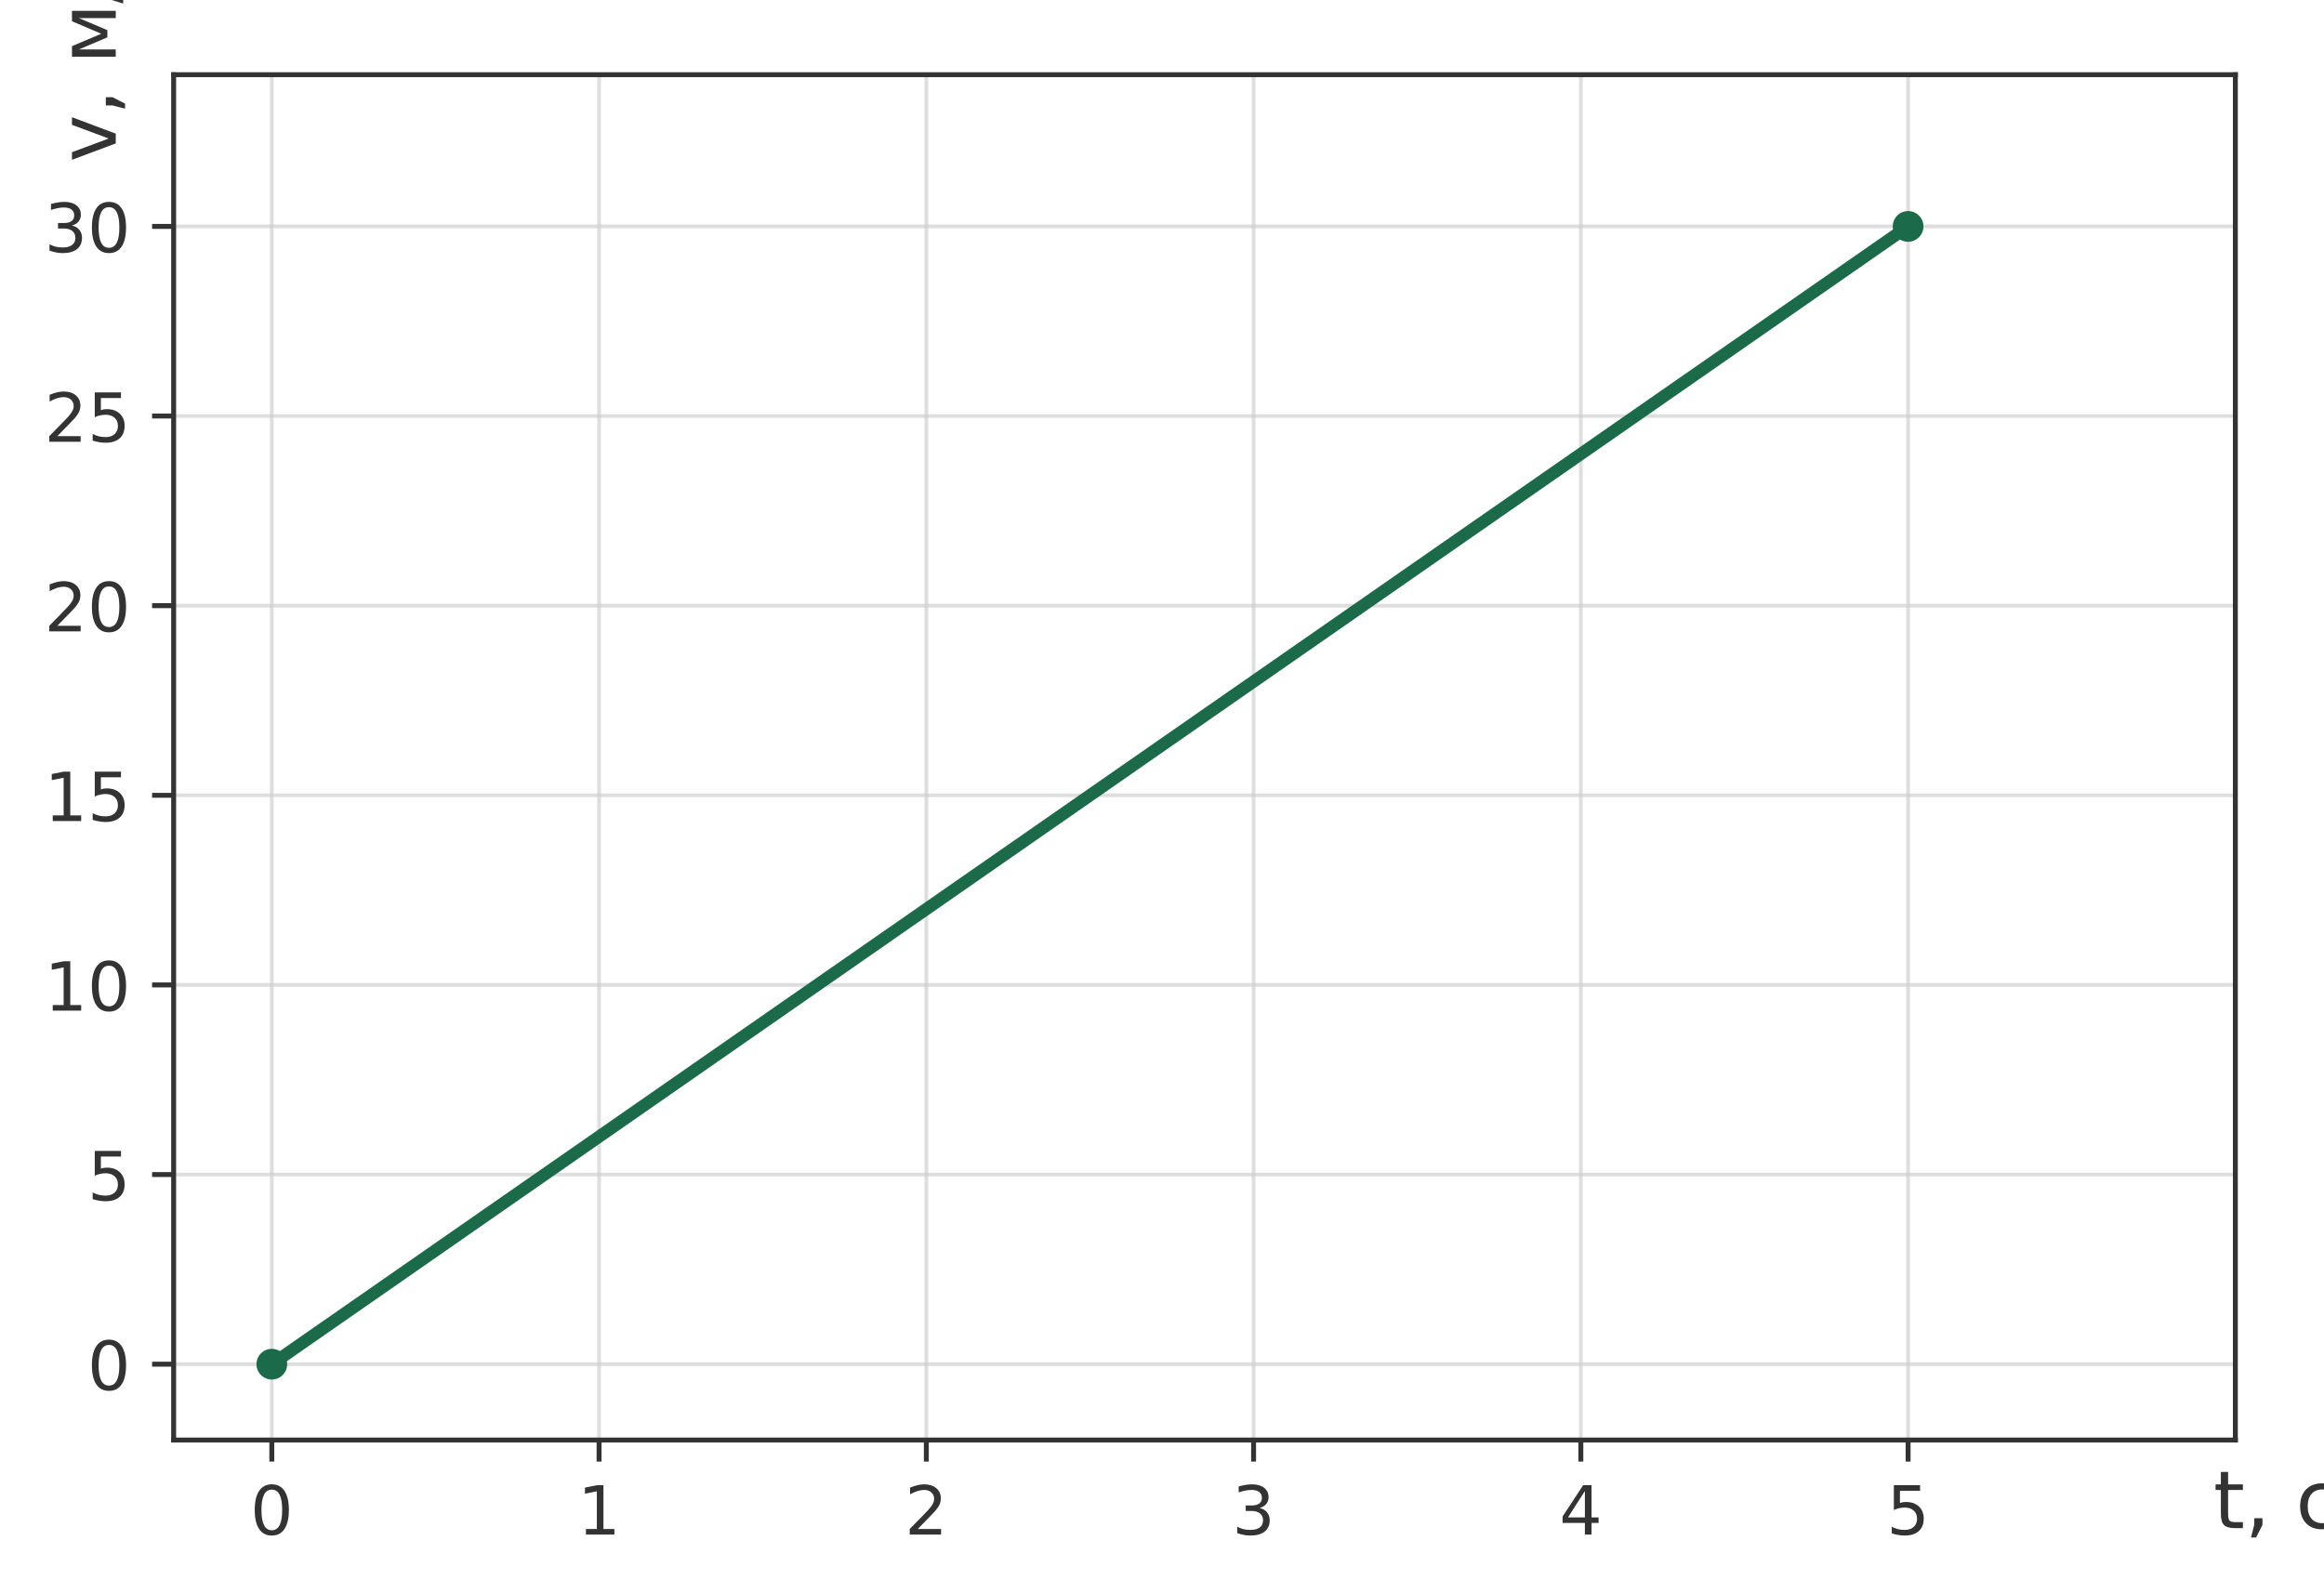
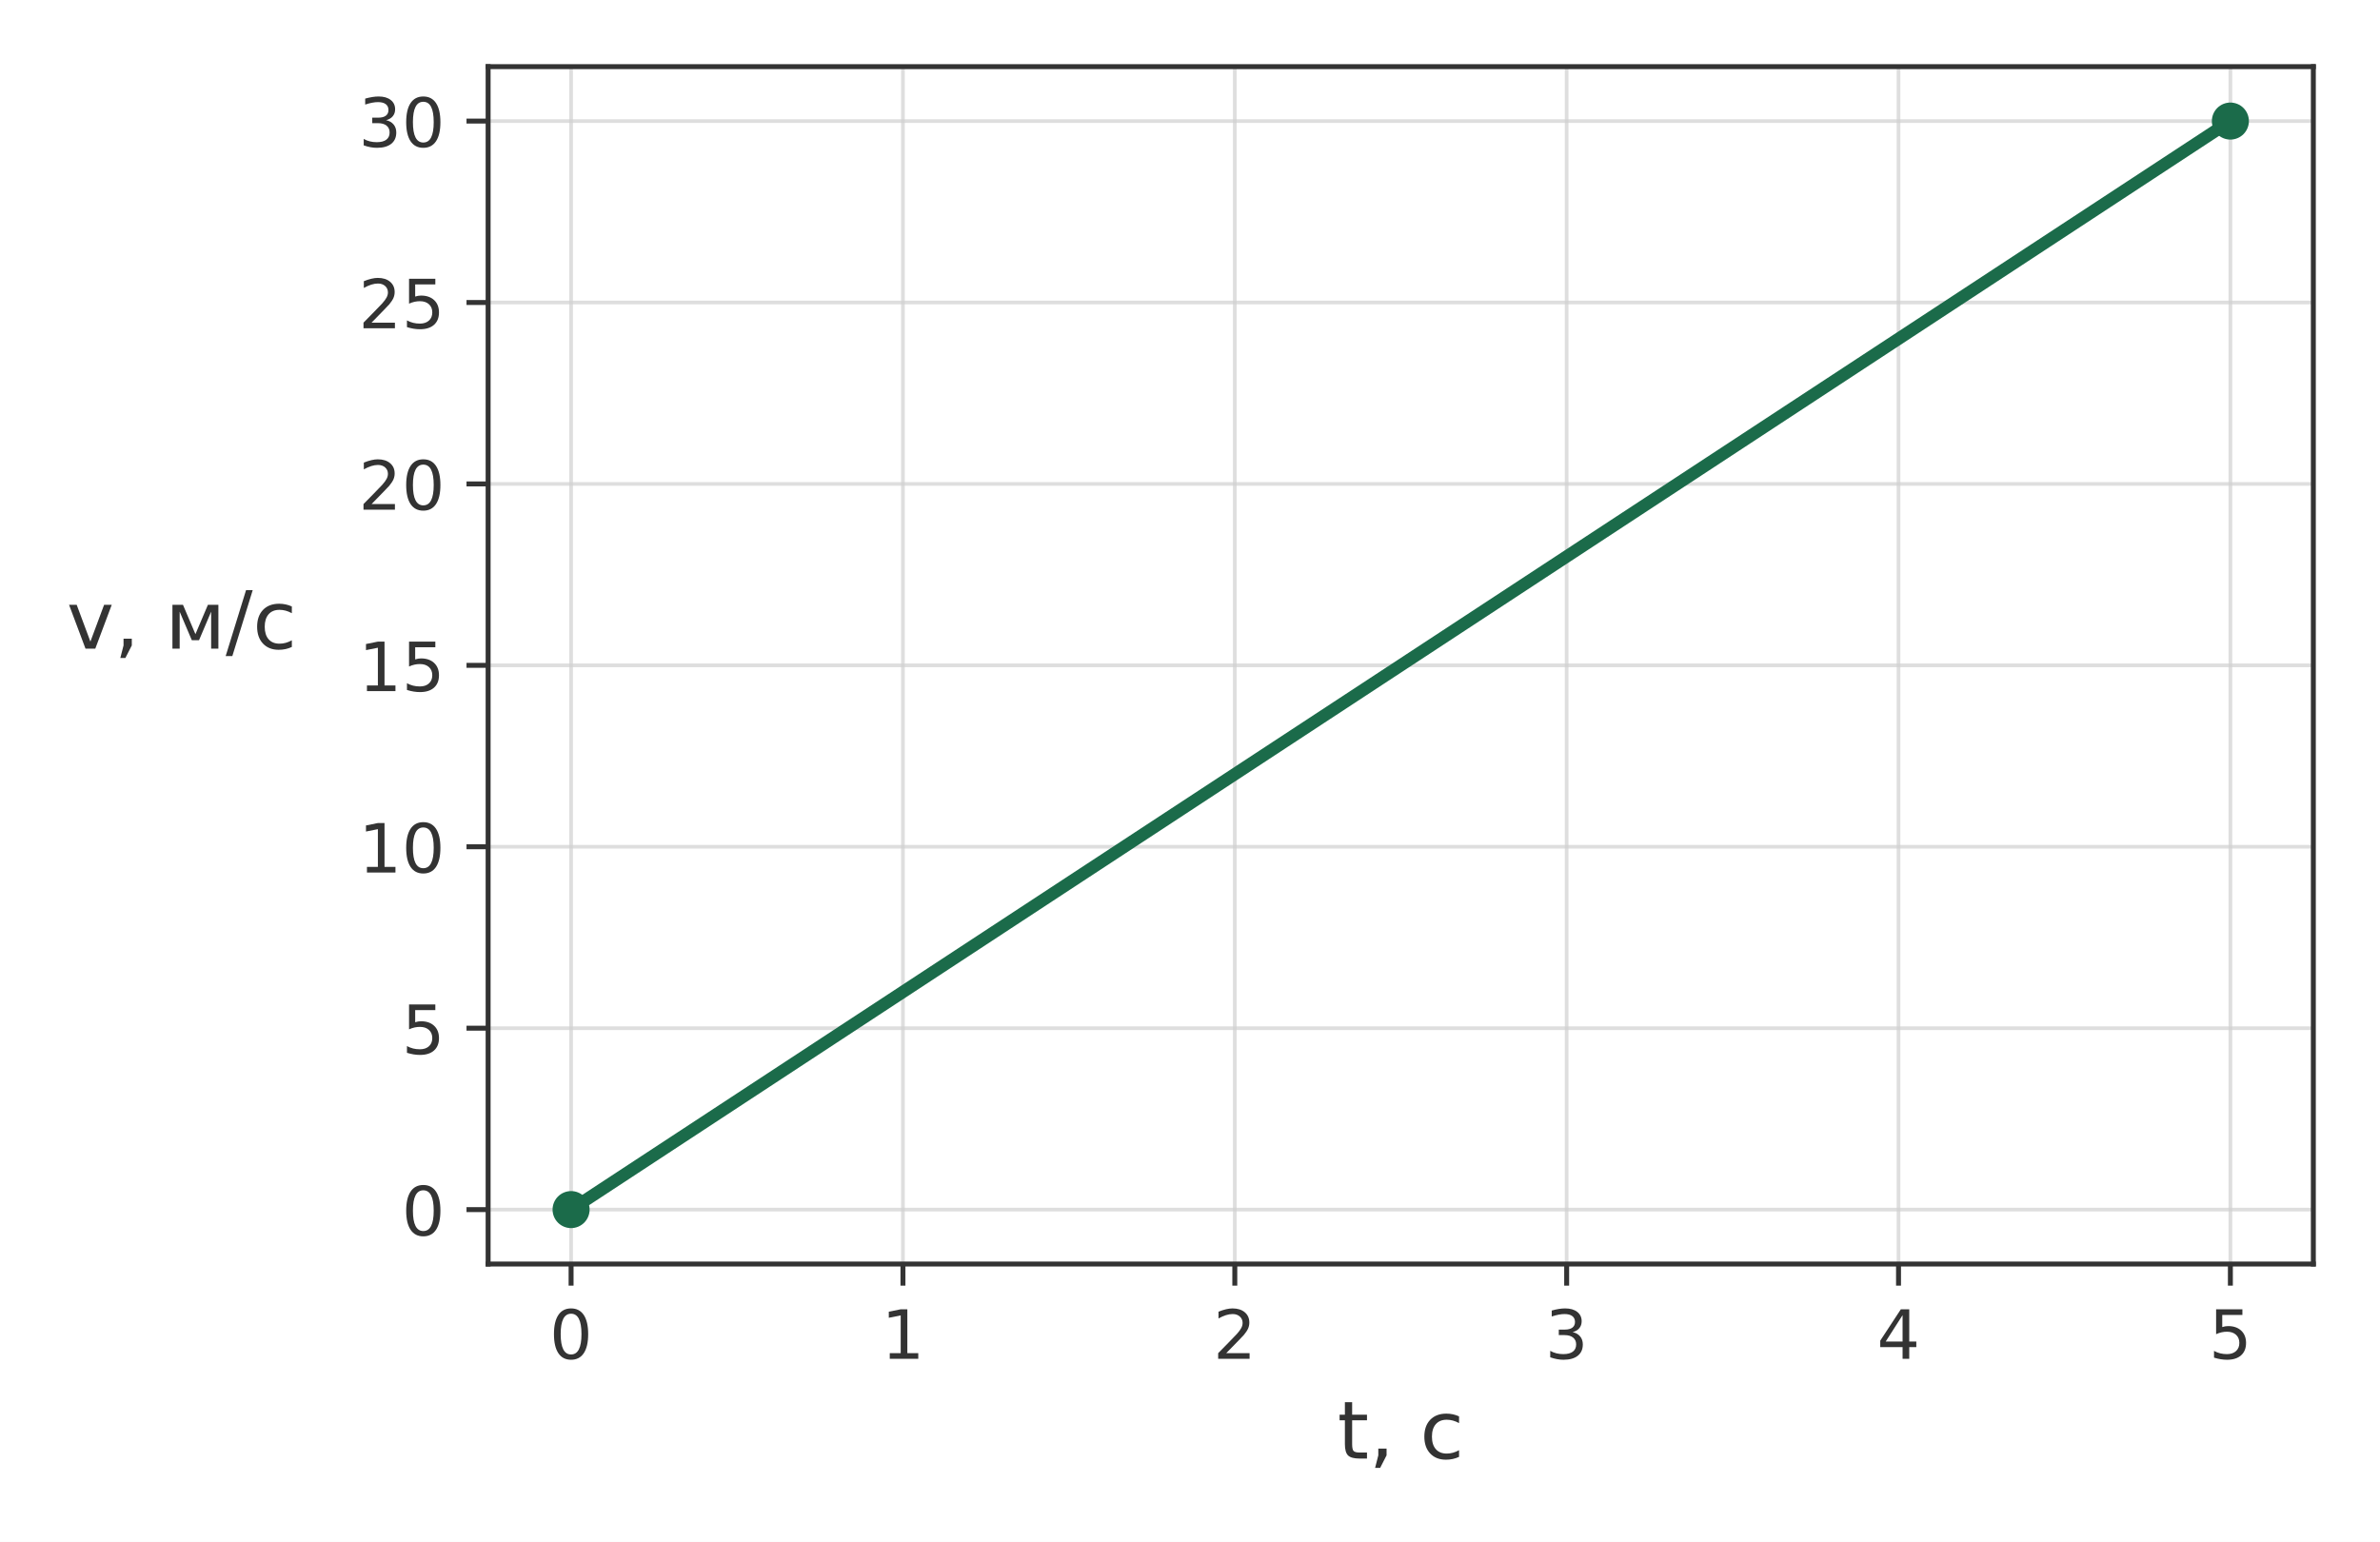
- <svg xmlns="http://www.w3.org/2000/svg" xmlns:xlink="http://www.w3.org/1999/xlink" width="377.394pt" height="258.741pt" viewBox="0 0 377.394 258.741" version="1.1">
+ <svg xmlns="http://www.w3.org/2000/svg" xmlns:xlink="http://www.w3.org/1999/xlink" width="385.629pt" height="249.868pt" viewBox="0 0 385.629 249.868" version="1.1">
  <defs>
    <style type="text/css">*{stroke-linejoin: round; stroke-linecap: butt}</style>
  </defs>
  <g id="figure_1">
    <g id="patch_1">
-       <path d="M 0 258.741  L 377.394 258.741  L 377.394 0  L 0 0  z " style="fill: #ffffff" />
+       <path d="M 0 249.868  L 385.629 249.868  L 385.629 -0  L 0 -0  z " style="fill: #ffffff" />
    </g>
    <g id="axes_1">
      <g id="patch_2">
-         <path d="M 28.198 233.895  L 362.998 233.895  L 362.998 12.135  L 28.198 12.135  z " style="fill: #ffffff" />
+         <path d="M 79.089 204.84  L 374.829 204.84  L 374.829 10.8  L 79.089 10.8  z " style="fill: #ffffff" />
      </g>
      <g id="matplotlib.axis_1">
        <g id="xtick_1">
          <g id="line2d_1">
-             <path d="M 44.14 233.895  L 44.14 12.135  " clip-path="url(#p14b0165656)" style="fill: none; stroke: #d0d0d0; stroke-opacity: 0.7; stroke-width: 0.6; stroke-linecap: square" />
+             <path d="M 92.532 204.84  L 92.532 10.8  " clip-path="url(#pa8805cf275)" style="fill: none; stroke: #d0d0d0; stroke-opacity: 0.7; stroke-width: 0.6; stroke-linecap: square" />
          </g>
          <g id="line2d_2">
            <defs>
-               <path id="mb2cc798e3f" d="M 0 0  L 0 3.5  " style="stroke: #333333; stroke-width: 0.8" />
+               <path id="mc9b124d130" d="M 0 0  L 0 3.5  " style="stroke: #333333; stroke-width: 0.8" />
            </defs>
            <g>
-               <use xlink:href="#mb2cc798e3f" x="44.14" y="233.895" style="fill: #333333; stroke: #333333; stroke-width: 0.8" />
+               <use xlink:href="#mc9b124d130" x="92.532" y="204.84" style="fill: #333333; stroke: #333333; stroke-width: 0.8" />
            </g>
          </g>
          <g id="text_1">
-             <g style="fill: #333333" transform="translate(40.64098 249.2535) scale(0.11 -0.11)">
+             <g style="fill: #333333" transform="translate(89.03257 220.1983) scale(0.11 -0.11)">
              <defs>
                <path id="DejaVuSans-30" d="M 2034 4250  Q 1547 4250 1301 3770  Q 1056 3291 1056 2328  Q 1056 1369 1301 889  Q 1547 409 2034 409  Q 2525 409 2770 889  Q 3016 1369 3016 2328  Q 3016 3291 2770 3770  Q 2525 4250 2034 4250  z M 2034 4750  Q 2819 4750 3233 4129  Q 3647 3509 3647 2328  Q 3647 1150 3233 529  Q 2819 -91 2034 -91  Q 1250 -91 836 529  Q 422 1150 422 2328  Q 422 3509 836 4129  Q 1250 4750 2034 4750  z " transform="scale(0.015625)" />
              </defs>
              <use xlink:href="#DejaVuSans-30" />
            </g>
          </g>
        </g>
        <g id="xtick_2">
          <g id="line2d_3">
-             <path d="M 97.283 233.895  L 97.283 12.135  " clip-path="url(#p14b0165656)" style="fill: none; stroke: #d0d0d0; stroke-opacity: 0.7; stroke-width: 0.6; stroke-linecap: square" />
+             <path d="M 146.303 204.84  L 146.303 10.8  " clip-path="url(#pa8805cf275)" style="fill: none; stroke: #d0d0d0; stroke-opacity: 0.7; stroke-width: 0.6; stroke-linecap: square" />
          </g>
          <g id="line2d_4">
            <g>
-               <use xlink:href="#mb2cc798e3f" x="97.283" y="233.895" style="fill: #333333; stroke: #333333; stroke-width: 0.8" />
+               <use xlink:href="#mc9b124d130" x="146.303" y="204.84" style="fill: #333333; stroke: #333333; stroke-width: 0.8" />
            </g>
          </g>
          <g id="text_2">
-             <g style="fill: #333333" transform="translate(93.78384 249.2535) scale(0.11 -0.11)">
+             <g style="fill: #333333" transform="translate(142.8035 220.1983) scale(0.11 -0.11)">
              <defs>
                <path id="DejaVuSans-31" d="M 794 531  L 1825 531  L 1825 4091  L 703 3866  L 703 4441  L 1819 4666  L 2450 4666  L 2450 531  L 3481 531  L 3481 0  L 794 0  L 794 531  z " transform="scale(0.015625)" />
              </defs>
              <use xlink:href="#DejaVuSans-31" />
            </g>
          </g>
        </g>
        <g id="xtick_3">
          <g id="line2d_5">
-             <path d="M 150.426 233.895  L 150.426 12.135  " clip-path="url(#p14b0165656)" style="fill: none; stroke: #d0d0d0; stroke-opacity: 0.7; stroke-width: 0.6; stroke-linecap: square" />
+             <path d="M 200.074 204.84  L 200.074 10.8  " clip-path="url(#pa8805cf275)" style="fill: none; stroke: #d0d0d0; stroke-opacity: 0.7; stroke-width: 0.6; stroke-linecap: square" />
          </g>
          <g id="line2d_6">
            <g>
-               <use xlink:href="#mb2cc798e3f" x="150.426" y="233.895" style="fill: #333333; stroke: #333333; stroke-width: 0.8" />
+               <use xlink:href="#mc9b124d130" x="200.074" y="204.84" style="fill: #333333; stroke: #333333; stroke-width: 0.8" />
            </g>
          </g>
          <g id="text_3">
-             <g style="fill: #333333" transform="translate(146.9267 249.2535) scale(0.11 -0.11)">
+             <g style="fill: #333333" transform="translate(196.5744 220.1983) scale(0.11 -0.11)">
              <defs>
                <path id="DejaVuSans-32" d="M 1228 531  L 3431 531  L 3431 0  L 469 0  L 469 531  Q 828 903 1448 1529  Q 2069 2156 2228 2338  Q 2531 2678 2651 2914  Q 2772 3150 2772 3378  Q 2772 3750 2511 3984  Q 2250 4219 1831 4219  Q 1534 4219 1204 4116  Q 875 4013 500 3803  L 500 4441  Q 881 4594 1212 4672  Q 1544 4750 1819 4750  Q 2544 4750 2975 4387  Q 3406 4025 3406 3419  Q 3406 3131 3298 2873  Q 3191 2616 2906 2266  Q 2828 2175 2409 1742  Q 1991 1309 1228 531  z " transform="scale(0.015625)" />
              </defs>
              <use xlink:href="#DejaVuSans-32" />
            </g>
          </g>
        </g>
        <g id="xtick_4">
          <g id="line2d_7">
-             <path d="M 203.569 233.895  L 203.569 12.135  " clip-path="url(#p14b0165656)" style="fill: none; stroke: #d0d0d0; stroke-opacity: 0.7; stroke-width: 0.6; stroke-linecap: square" />
+             <path d="M 253.845 204.84  L 253.845 10.8  " clip-path="url(#pa8805cf275)" style="fill: none; stroke: #d0d0d0; stroke-opacity: 0.7; stroke-width: 0.6; stroke-linecap: square" />
          </g>
          <g id="line2d_8">
            <g>
-               <use xlink:href="#mb2cc798e3f" x="203.569" y="233.895" style="fill: #333333; stroke: #333333; stroke-width: 0.8" />
+               <use xlink:href="#mc9b124d130" x="253.845" y="204.84" style="fill: #333333; stroke: #333333; stroke-width: 0.8" />
            </g>
          </g>
          <g id="text_4">
-             <g style="fill: #333333" transform="translate(200.0696 249.2535) scale(0.11 -0.11)">
+             <g style="fill: #333333" transform="translate(250.3453 220.1983) scale(0.11 -0.11)">
              <defs>
                <path id="DejaVuSans-33" d="M 2597 2516  Q 3050 2419 3304 2112  Q 3559 1806 3559 1356  Q 3559 666 3084 287  Q 2609 -91 1734 -91  Q 1441 -91 1130 -33  Q 819 25 488 141  L 488 750  Q 750 597 1062 519  Q 1375 441 1716 441  Q 2309 441 2620 675  Q 2931 909 2931 1356  Q 2931 1769 2642 2001  Q 2353 2234 1838 2234  L 1294 2234  L 1294 2753  L 1863 2753  Q 2328 2753 2575 2939  Q 2822 3125 2822 3475  Q 2822 3834 2567 4026  Q 2313 4219 1838 4219  Q 1578 4219 1281 4162  Q 984 4106 628 3988  L 628 4550  Q 988 4650 1302 4700  Q 1616 4750 1894 4750  Q 2613 4750 3031 4423  Q 3450 4097 3450 3541  Q 3450 3153 3228 2886  Q 3006 2619 2597 2516  z " transform="scale(0.015625)" />
              </defs>
              <use xlink:href="#DejaVuSans-33" />
            </g>
          </g>
        </g>
        <g id="xtick_5">
          <g id="line2d_9">
-             <path d="M 256.712 233.895  L 256.712 12.135  " clip-path="url(#p14b0165656)" style="fill: none; stroke: #d0d0d0; stroke-opacity: 0.7; stroke-width: 0.6; stroke-linecap: square" />
+             <path d="M 307.616 204.84  L 307.616 10.8  " clip-path="url(#pa8805cf275)" style="fill: none; stroke: #d0d0d0; stroke-opacity: 0.7; stroke-width: 0.6; stroke-linecap: square" />
          </g>
          <g id="line2d_10">
            <g>
-               <use xlink:href="#mb2cc798e3f" x="256.712" y="233.895" style="fill: #333333; stroke: #333333; stroke-width: 0.8" />
+               <use xlink:href="#mc9b124d130" x="307.616" y="204.84" style="fill: #333333; stroke: #333333; stroke-width: 0.8" />
            </g>
          </g>
          <g id="text_5">
-             <g style="fill: #333333" transform="translate(253.2124 249.2535) scale(0.11 -0.11)">
+             <g style="fill: #333333" transform="translate(304.1162 220.1983) scale(0.11 -0.11)">
              <defs>
                <path id="DejaVuSans-34" d="M 2419 4116  L 825 1625  L 2419 1625  L 2419 4116  z M 2253 4666  L 3047 4666  L 3047 1625  L 3713 1625  L 3713 1100  L 3047 1100  L 3047 0  L 2419 0  L 2419 1100  L 313 1100  L 313 1709  L 2253 4666  z " transform="scale(0.015625)" />
              </defs>
              <use xlink:href="#DejaVuSans-34" />
            </g>
          </g>
        </g>
        <g id="xtick_6">
          <g id="line2d_11">
-             <path d="M 309.855 233.895  L 309.855 12.135  " clip-path="url(#p14b0165656)" style="fill: none; stroke: #d0d0d0; stroke-opacity: 0.7; stroke-width: 0.6; stroke-linecap: square" />
+             <path d="M 361.386 204.84  L 361.386 10.8  " clip-path="url(#pa8805cf275)" style="fill: none; stroke: #d0d0d0; stroke-opacity: 0.7; stroke-width: 0.6; stroke-linecap: square" />
          </g>
          <g id="line2d_12">
            <g>
-               <use xlink:href="#mb2cc798e3f" x="309.855" y="233.895" style="fill: #333333; stroke: #333333; stroke-width: 0.8" />
+               <use xlink:href="#mc9b124d130" x="361.386" y="204.84" style="fill: #333333; stroke: #333333; stroke-width: 0.8" />
            </g>
          </g>
          <g id="text_6">
-             <g style="fill: #333333" transform="translate(306.3553 249.2535) scale(0.11 -0.11)">
+             <g style="fill: #333333" transform="translate(357.8871 220.1983) scale(0.11 -0.11)">
              <defs>
                <path id="DejaVuSans-35" d="M 691 4666  L 3169 4666  L 3169 4134  L 1269 4134  L 1269 2991  Q 1406 3038 1543 3061  Q 1681 3084 1819 3084  Q 2600 3084 3056 2656  Q 3513 2228 3513 1497  Q 3513 744 3044 326  Q 2575 -91 1722 -91  Q 1428 -91 1123 -41  Q 819 9 494 109  L 494 744  Q 775 591 1075 516  Q 1375 441 1709 441  Q 2250 441 2565 725  Q 2881 1009 2881 1497  Q 2881 1984 2565 2268  Q 2250 2553 1709 2553  Q 1456 2553 1204 2497  Q 953 2441 691 2322  L 691 4666  z " transform="scale(0.015625)" />
              </defs>
              <use xlink:href="#DejaVuSans-35" />
            </g>
          </g>
        </g>
        <g id="text_7">
-           <g style="fill: #333333" transform="translate(359.4398 248.2084) scale(0.13 -0.13)">
+           <g style="fill: #333333" transform="translate(216.7055 236.3639) scale(0.13 -0.13)">
            <defs>
              <path id="DejaVuSans-74" d="M 1172 4494  L 1172 3500  L 2356 3500  L 2356 3053  L 1172 3053  L 1172 1153  Q 1172 725 1289 603  Q 1406 481 1766 481  L 2356 481  L 2356 0  L 1766 0  Q 1100 0 847 248  Q 594 497 594 1153  L 594 3053  L 172 3053  L 172 3500  L 594 3500  L 594 4494  L 1172 4494  z " transform="scale(0.015625)" />
              <path id="DejaVuSans-2c" d="M 750 794  L 1409 794  L 1409 256  L 897 -744  L 494 -744  L 750 256  L 750 794  z " transform="scale(0.015625)" />
              <path id="DejaVuSans-20" transform="scale(0.015625)" />
              <path id="DejaVuSans-441" d="M 3122 3366  L 3122 2828  Q 2878 2963 2633 3030  Q 2388 3097 2138 3097  Q 1578 3097 1268 2742  Q 959 2388 959 1747  Q 959 1106 1268 751  Q 1578 397 2138 397  Q 2388 397 2633 464  Q 2878 531 3122 666  L 3122 134  Q 2881 22 2623 -34  Q 2366 -91 2075 -91  Q 1284 -91 818 406  Q 353 903 353 1747  Q 353 2603 823 3093  Q 1294 3584 2113 3584  Q 2378 3584 2631 3529  Q 2884 3475 3122 3366  z " transform="scale(0.015625)" />
            </defs>
            <use xlink:href="#DejaVuSans-74" />
            <use xlink:href="#DejaVuSans-2c" transform="translate(39.20898 0)" />
            <use xlink:href="#DejaVuSans-20" transform="translate(70.99609 0)" />
            <use xlink:href="#DejaVuSans-441" transform="translate(102.7832 0)" />
          </g>
        </g>
      </g>
      <g id="matplotlib.axis_2">
        <g id="ytick_1">
          <g id="line2d_13">
-             <path d="M 28.198 221.575  L 362.998 221.575  " clip-path="url(#p14b0165656)" style="fill: none; stroke: #d0d0d0; stroke-opacity: 0.7; stroke-width: 0.6; stroke-linecap: square" />
+             <path d="M 79.089 196.02  L 374.829 196.02  " clip-path="url(#pa8805cf275)" style="fill: none; stroke: #d0d0d0; stroke-opacity: 0.7; stroke-width: 0.6; stroke-linecap: square" />
          </g>
          <g id="line2d_14">
            <defs>
-               <path id="m3c04522bad" d="M 0 0  L -3.5 0  " style="stroke: #333333; stroke-width: 0.8" />
+               <path id="m5fc00d2d79" d="M 0 0  L -3.5 0  " style="stroke: #333333; stroke-width: 0.8" />
            </defs>
            <g>
-               <use xlink:href="#m3c04522bad" x="28.198" y="221.575" style="fill: #333333; stroke: #333333; stroke-width: 0.8" />
+               <use xlink:href="#m5fc00d2d79" x="79.089" y="196.02" style="fill: #333333; stroke: #333333; stroke-width: 0.8" />
            </g>
          </g>
          <g id="text_8">
-             <g style="fill: #333333" transform="translate(14.19875 225.7543) scale(0.11 -0.11)">
+             <g style="fill: #333333" transform="translate(65.09047 200.1991) scale(0.11 -0.11)">
              <use xlink:href="#DejaVuSans-30" />
            </g>
          </g>
        </g>
        <g id="ytick_2">
          <g id="line2d_15">
-             <path d="M 28.198 190.775  L 362.998 190.775  " clip-path="url(#p14b0165656)" style="fill: none; stroke: #d0d0d0; stroke-opacity: 0.7; stroke-width: 0.6; stroke-linecap: square" />
+             <path d="M 79.089 166.62  L 374.829 166.62  " clip-path="url(#pa8805cf275)" style="fill: none; stroke: #d0d0d0; stroke-opacity: 0.7; stroke-width: 0.6; stroke-linecap: square" />
          </g>
          <g id="line2d_16">
            <g>
-               <use xlink:href="#m3c04522bad" x="28.198" y="190.775" style="fill: #333333; stroke: #333333; stroke-width: 0.8" />
+               <use xlink:href="#m5fc00d2d79" x="79.089" y="166.62" style="fill: #333333; stroke: #333333; stroke-width: 0.8" />
            </g>
          </g>
          <g id="text_9">
-             <g style="fill: #333333" transform="translate(14.19875 194.9543) scale(0.11 -0.11)">
+             <g style="fill: #333333" transform="translate(65.09047 170.7991) scale(0.11 -0.11)">
              <use xlink:href="#DejaVuSans-35" />
            </g>
          </g>
        </g>
        <g id="ytick_3">
          <g id="line2d_17">
-             <path d="M 28.198 159.975  L 362.998 159.975  " clip-path="url(#p14b0165656)" style="fill: none; stroke: #d0d0d0; stroke-opacity: 0.7; stroke-width: 0.6; stroke-linecap: square" />
+             <path d="M 79.089 137.22  L 374.829 137.22  " clip-path="url(#pa8805cf275)" style="fill: none; stroke: #d0d0d0; stroke-opacity: 0.7; stroke-width: 0.6; stroke-linecap: square" />
          </g>
          <g id="line2d_18">
            <g>
-               <use xlink:href="#m3c04522bad" x="28.198" y="159.975" style="fill: #333333; stroke: #333333; stroke-width: 0.8" />
+               <use xlink:href="#m5fc00d2d79" x="79.089" y="137.22" style="fill: #333333; stroke: #333333; stroke-width: 0.8" />
            </g>
          </g>
          <g id="text_10">
-             <g style="fill: #333333" transform="translate(7.2 164.1543) scale(0.11 -0.11)">
+             <g style="fill: #333333" transform="translate(58.09172 141.3991) scale(0.11 -0.11)">
              <use xlink:href="#DejaVuSans-31" />
              <use xlink:href="#DejaVuSans-30" transform="translate(63.62305 0)" />
            </g>
          </g>
        </g>
        <g id="ytick_4">
          <g id="line2d_19">
-             <path d="M 28.198 129.175  L 362.998 129.175  " clip-path="url(#p14b0165656)" style="fill: none; stroke: #d0d0d0; stroke-opacity: 0.7; stroke-width: 0.6; stroke-linecap: square" />
+             <path d="M 79.089 107.82  L 374.829 107.82  " clip-path="url(#pa8805cf275)" style="fill: none; stroke: #d0d0d0; stroke-opacity: 0.7; stroke-width: 0.6; stroke-linecap: square" />
          </g>
          <g id="line2d_20">
            <g>
-               <use xlink:href="#m3c04522bad" x="28.198" y="129.175" style="fill: #333333; stroke: #333333; stroke-width: 0.8" />
+               <use xlink:href="#m5fc00d2d79" x="79.089" y="107.82" style="fill: #333333; stroke: #333333; stroke-width: 0.8" />
            </g>
          </g>
          <g id="text_11">
-             <g style="fill: #333333" transform="translate(7.2 133.3543) scale(0.11 -0.11)">
+             <g style="fill: #333333" transform="translate(58.09172 111.9991) scale(0.11 -0.11)">
              <use xlink:href="#DejaVuSans-31" />
              <use xlink:href="#DejaVuSans-35" transform="translate(63.62305 0)" />
            </g>
          </g>
        </g>
        <g id="ytick_5">
          <g id="line2d_21">
-             <path d="M 28.198 98.375  L 362.998 98.375  " clip-path="url(#p14b0165656)" style="fill: none; stroke: #d0d0d0; stroke-opacity: 0.7; stroke-width: 0.6; stroke-linecap: square" />
+             <path d="M 79.089 78.42  L 374.829 78.42  " clip-path="url(#pa8805cf275)" style="fill: none; stroke: #d0d0d0; stroke-opacity: 0.7; stroke-width: 0.6; stroke-linecap: square" />
          </g>
          <g id="line2d_22">
            <g>
-               <use xlink:href="#m3c04522bad" x="28.198" y="98.375" style="fill: #333333; stroke: #333333; stroke-width: 0.8" />
+               <use xlink:href="#m5fc00d2d79" x="79.089" y="78.42" style="fill: #333333; stroke: #333333; stroke-width: 0.8" />
            </g>
          </g>
          <g id="text_12">
-             <g style="fill: #333333" transform="translate(7.2 102.5543) scale(0.11 -0.11)">
+             <g style="fill: #333333" transform="translate(58.09172 82.59914) scale(0.11 -0.11)">
              <use xlink:href="#DejaVuSans-32" />
              <use xlink:href="#DejaVuSans-30" transform="translate(63.62305 0)" />
            </g>
          </g>
        </g>
        <g id="ytick_6">
          <g id="line2d_23">
-             <path d="M 28.198 67.575  L 362.998 67.575  " clip-path="url(#p14b0165656)" style="fill: none; stroke: #d0d0d0; stroke-opacity: 0.7; stroke-width: 0.6; stroke-linecap: square" />
+             <path d="M 79.089 49.02  L 374.829 49.02  " clip-path="url(#pa8805cf275)" style="fill: none; stroke: #d0d0d0; stroke-opacity: 0.7; stroke-width: 0.6; stroke-linecap: square" />
          </g>
          <g id="line2d_24">
            <g>
-               <use xlink:href="#m3c04522bad" x="28.198" y="67.575" style="fill: #333333; stroke: #333333; stroke-width: 0.8" />
+               <use xlink:href="#m5fc00d2d79" x="79.089" y="49.02" style="fill: #333333; stroke: #333333; stroke-width: 0.8" />
            </g>
          </g>
          <g id="text_13">
-             <g style="fill: #333333" transform="translate(7.2 71.75434) scale(0.11 -0.11)">
+             <g style="fill: #333333" transform="translate(58.09172 53.19914) scale(0.11 -0.11)">
              <use xlink:href="#DejaVuSans-32" />
              <use xlink:href="#DejaVuSans-35" transform="translate(63.62305 0)" />
            </g>
          </g>
        </g>
        <g id="ytick_7">
          <g id="line2d_25">
-             <path d="M 28.198 36.775  L 362.998 36.775  " clip-path="url(#p14b0165656)" style="fill: none; stroke: #d0d0d0; stroke-opacity: 0.7; stroke-width: 0.6; stroke-linecap: square" />
+             <path d="M 79.089 19.62  L 374.829 19.62  " clip-path="url(#pa8805cf275)" style="fill: none; stroke: #d0d0d0; stroke-opacity: 0.7; stroke-width: 0.6; stroke-linecap: square" />
          </g>
          <g id="line2d_26">
            <g>
-               <use xlink:href="#m3c04522bad" x="28.198" y="36.775" style="fill: #333333; stroke: #333333; stroke-width: 0.8" />
+               <use xlink:href="#m5fc00d2d79" x="79.089" y="19.62" style="fill: #333333; stroke: #333333; stroke-width: 0.8" />
            </g>
          </g>
          <g id="text_14">
-             <g style="fill: #333333" transform="translate(7.2 40.95434) scale(0.11 -0.11)">
+             <g style="fill: #333333" transform="translate(58.09172 23.79914) scale(0.11 -0.11)">
              <use xlink:href="#DejaVuSans-33" />
              <use xlink:href="#DejaVuSans-30" transform="translate(63.62305 0)" />
            </g>
          </g>
        </g>
        <g id="text_15">
-           <g style="fill: #333333" transform="translate(18.79791 26.34586) rotate(-90) scale(0.13 -0.13)">
+           <g style="fill: #333333" transform="translate(10.8 105.1164) scale(0.13 -0.13)">
            <defs>
              <path id="DejaVuSans-76" d="M 191 3500  L 800 3500  L 1894 563  L 2988 3500  L 3597 3500  L 2284 0  L 1503 0  L 191 3500  z " transform="scale(0.015625)" />
              <path id="DejaVuSans-43c" d="M 581 3500  L 1422 3500  L 2416 1156  L 3413 3500  L 4247 3500  L 4247 0  L 3669 0  L 3669 2950  L 2703 672  L 2128 672  L 1159 2950  L 1159 0  L 581 0  L 581 3500  z " transform="scale(0.015625)" />
              <path id="DejaVuSans-2f" d="M 1625 4666  L 2156 4666  L 531 -594  L 0 -594  L 1625 4666  z " transform="scale(0.015625)" />
            </defs>
            <use xlink:href="#DejaVuSans-76" />
            <use xlink:href="#DejaVuSans-2c" transform="translate(59.17969 0)" />
            <use xlink:href="#DejaVuSans-20" transform="translate(90.9668 0)" />
            <use xlink:href="#DejaVuSans-43c" transform="translate(122.7539 0)" />
            <use xlink:href="#DejaVuSans-2f" transform="translate(198.1934 0)" />
            <use xlink:href="#DejaVuSans-441" transform="translate(231.8848 0)" />
          </g>
        </g>
      </g>
+       <g id="patch_3">
+         <path d="M 79.089 204.84  L 79.089 10.8  " style="fill: none; stroke: #333333; stroke-width: 0.8; stroke-linejoin: miter; stroke-linecap: square" />
+       </g>
+       <g id="patch_4">
+         <path d="M 374.829 204.84  L 374.829 10.8  " style="fill: none; stroke: #333333; stroke-width: 0.8; stroke-linejoin: miter; stroke-linecap: square" />
+       </g>
+       <g id="patch_5">
+         <path d="M 79.089 204.84  L 374.829 204.84  " style="fill: none; stroke: #333333; stroke-width: 0.8; stroke-linejoin: miter; stroke-linecap: square" />
+       </g>
+       <g id="patch_6">
+         <path d="M 79.089 10.8  L 374.829 10.8  " style="fill: none; stroke: #333333; stroke-width: 0.8; stroke-linejoin: miter; stroke-linecap: square" />
+       </g>
      <g id="line2d_27">
-         <path d="M 44.14 221.575  L 309.855 36.775  " clip-path="url(#p14b0165656)" style="fill: none; stroke: #1b6b4a; stroke-width: 2; stroke-linecap: square" />
-       </g>
-       <g id="patch_3">
-         <path d="M 28.198 233.895  L 28.198 12.135  " style="fill: none; stroke: #333333; stroke-width: 0.8; stroke-linejoin: miter; stroke-linecap: square" />
-       </g>
-       <g id="patch_4">
-         <path d="M 362.998 233.895  L 362.998 12.135  " style="fill: none; stroke: #333333; stroke-width: 0.8; stroke-linejoin: miter; stroke-linecap: square" />
-       </g>
-       <g id="patch_5">
-         <path d="M 28.198 233.895  L 362.998 233.895  " style="fill: none; stroke: #333333; stroke-width: 0.8; stroke-linejoin: miter; stroke-linecap: square" />
-       </g>
-       <g id="patch_6">
-         <path d="M 28.198 12.135  L 362.998 12.135  " style="fill: none; stroke: #333333; stroke-width: 0.8; stroke-linejoin: miter; stroke-linecap: square" />
+         <path d="M 92.532 196.02  L 361.386 19.62  " clip-path="url(#pa8805cf275)" style="fill: none; stroke: #1b6b4a; stroke-width: 2; stroke-linecap: square" />
      </g>
      <g id="line2d_28">
+         <path d="M 92.532 196.02  L 361.386 19.62  " clip-path="url(#pa8805cf275)" style="fill: none" />
        <defs>
-           <path id="m7afc935594" d="M 0 2  C 0.53 2 1.039 1.789 1.414 1.414  C 1.789 1.039 2 0.53 2 0  C 2 -0.53 1.789 -1.039 1.414 -1.414  C 1.039 -1.789 0.53 -2 0 -2  C -0.53 -2 -1.039 -1.789 -1.414 -1.414  C -1.789 -1.039 -2 -0.53 -2 0  C -2 0.53 -1.789 1.039 -1.414 1.414  C -1.039 1.789 -0.53 2 0 2  z " style="stroke: #1b6b4a" />
+           <path id="m5dabcaebbb" d="M 0 2.5  C 0.663 2.5 1.299 2.237 1.768 1.768  C 2.237 1.299 2.5 0.663 2.5 0  C 2.5 -0.663 2.237 -1.299 1.768 -1.768  C 1.299 -2.237 0.663 -2.5 0 -2.5  C -0.663 -2.5 -1.299 -2.237 -1.768 -1.768  C -2.237 -1.299 -2.5 -0.663 -2.5 0  C -2.5 0.663 -2.237 1.299 -1.768 1.768  C -1.299 2.237 -0.663 2.5 0 2.5  z " style="stroke: #1b6b4a" />
        </defs>
-         <g clip-path="url(#p14b0165656)">
-           <use xlink:href="#m7afc935594" x="44.14" y="221.575" style="fill: #1b6b4a; stroke: #1b6b4a" />
-         </g>
-       </g>
-       <g id="line2d_29">
-         <g clip-path="url(#p14b0165656)">
-           <use xlink:href="#m7afc935594" x="309.855" y="36.775" style="fill: #1b6b4a; stroke: #1b6b4a" />
+         <g clip-path="url(#pa8805cf275)">
+           <use xlink:href="#m5dabcaebbb" x="92.532" y="196.02" style="fill: #1b6b4a; stroke: #1b6b4a" />
+           <use xlink:href="#m5dabcaebbb" x="361.386" y="19.62" style="fill: #1b6b4a; stroke: #1b6b4a" />
        </g>
      </g>
    </g>
  </g>
  <defs>
-     <clipPath id="p14b0165656">
-       <rect x="28.198" y="12.135" width="334.8" height="221.76" />
+     <clipPath id="pa8805cf275">
+       <rect x="79.089" y="10.8" width="295.74" height="194.04" />
    </clipPath>
  </defs>
</svg>
